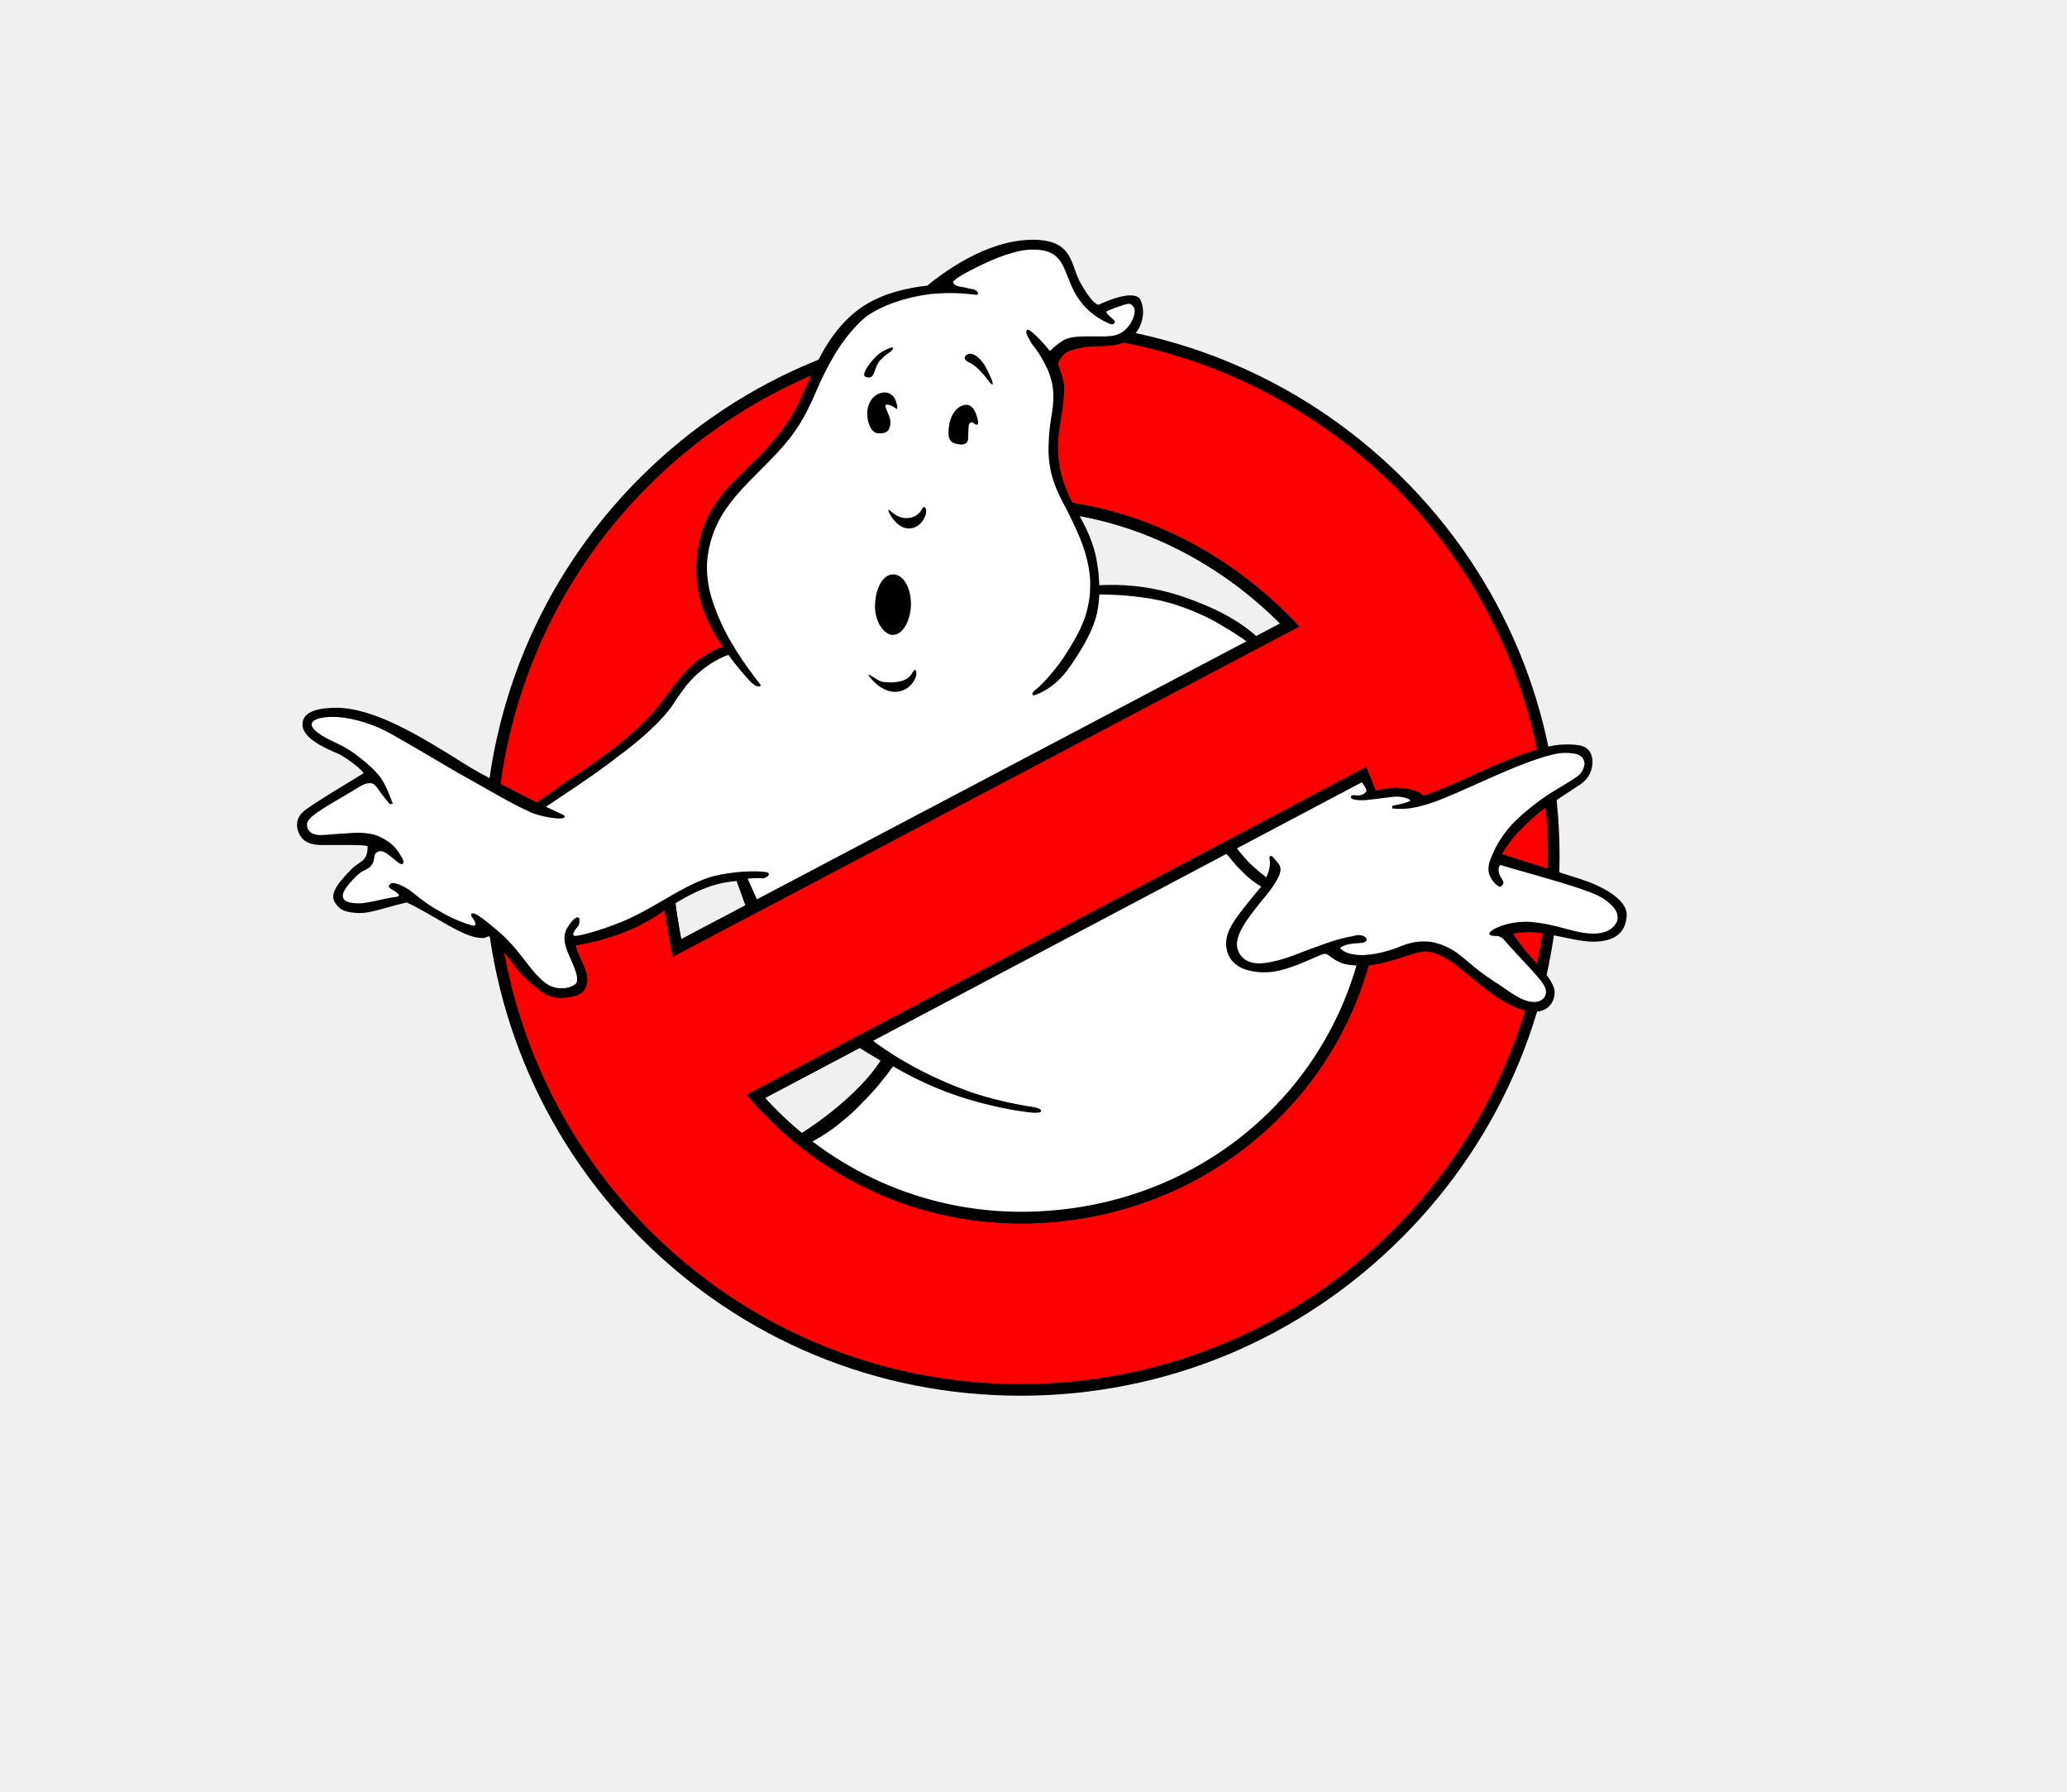
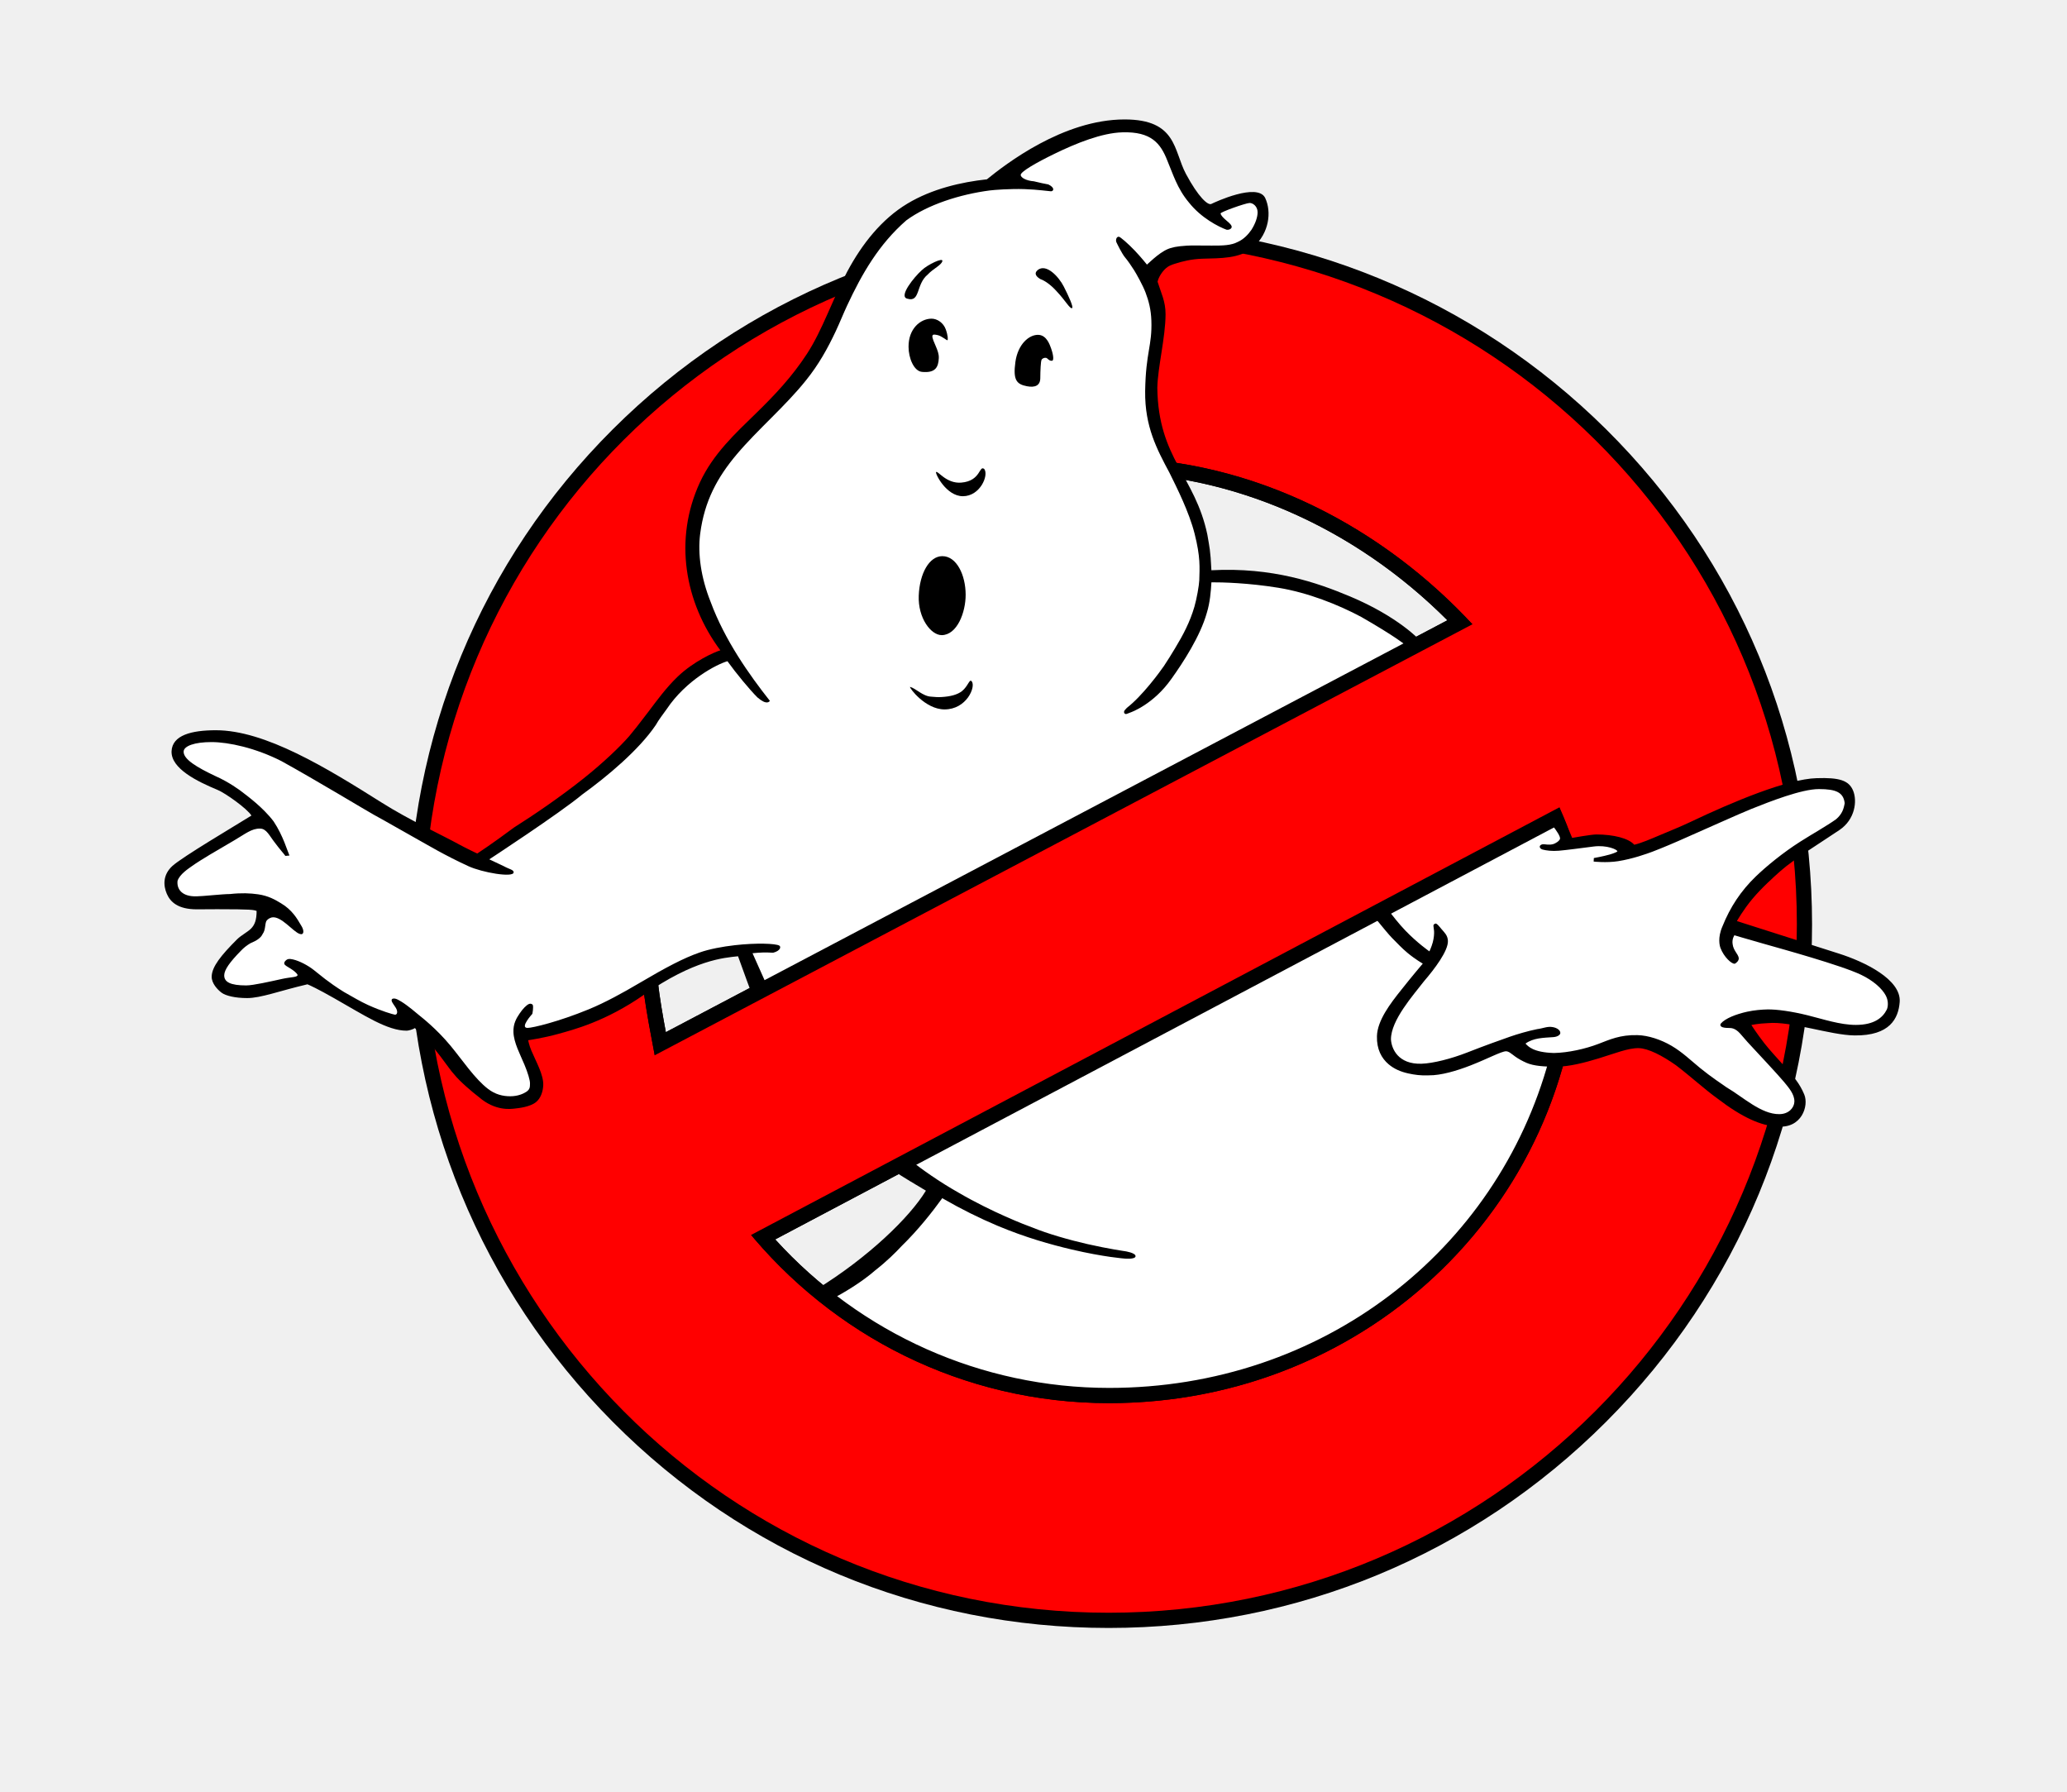
- <svg xmlns="http://www.w3.org/2000/svg" version="1.1" id="Layer_1" x="0px" y="0px" width="967px" height="838.067px" viewBox="0 0 967 838.067" enable-background="new 0 0 967 838.067" xml:space="preserve">
+ <svg xmlns="http://www.w3.org/2000/svg" version="1.1" id="Layer_1" x="0px" y="0px" width="741px" height="642.2px" viewBox="80 69.333 741 642.2" enable-background="new 80 69.333 741 642.2" xml:space="preserve">
  <path d="M655.746,223.163c-47.53-47.074-110.857-73.011-178.306-73.011c-67.385,0-130.491,25.937-177.741,73.032  c-47.271,47.119-73.296,110.162-73.296,177.478c0,67.428,26.024,130.753,73.274,178.311  c47.335,47.638,110.466,73.861,177.761,73.861c67.361,0,130.687-26.224,178.307-73.861c47.643-47.622,73.861-110.95,73.861-178.311  C729.607,333.41,703.365,270.368,655.746,223.163z M477.614,566.796c-45.658,0-88.915-19.306-119.713-53.229l278.434-147.284  c0.608,1.592,0.98,2.901,1.285,4.449c2.269,11.455,3.426,23.364,3.426,35.36C641.046,496.206,569.251,566.796,477.614,566.796z   M477.176,238.759c44.219,0.152,88.195,19.349,121.701,52.9L318.7,439.294c-2.181-11.671-4.168-23.775-3.774-37.021v-0.171  C314.926,312.031,387.697,238.759,477.176,238.759z" />
  <path fill="#FF0000" d="M477.448,155.604c-136.255,0-245.596,108.81-245.596,245.063c0,136.259,109.339,246.712,245.596,246.712  c136.251,0,246.71-110.453,246.71-246.712C724.158,264.412,613.699,155.604,477.448,155.604z M477.621,572.251  c-52.642,0-99.371-24.403-130.123-62.427c-14.668-18.135-26.446-38.932-32.752-62.092c-2.681-14.315-5.771-28.95-5.27-45.631  c0-93.368,74.325-168.784,167.692-168.784c53.533,0.181,99.527,26.175,130.701,59.806c15.037,18.458,24.728,41.09,31.176,65.714  c2.184,4.726,3.229,7.319,3.926,10.83c2.315,11.66,3.535,23.833,3.535,36.424C646.504,499.464,570.986,572.251,477.621,572.251z" />
  <path fill="#FFFFFF" d="M482.167,569.526c-60.555,0.965-108.285-33.188-106.088-34.656c6.616-4.412,18.305-12.386,23.375-17.879  c3.264-3.517,8.046-7.738,10.726-11.451c1.679-2.328,5.729-7.323,6.907-8.725c-1.025-2.536-21.965-16.166-21.965-16.166  c-38.043-26.222-42.161-56.671-45.568-63.278l-2.567-7.497c-2.03,0.268-16.15,2.752-18.427,3.542  c-5.854,2.046-11.318,6.311-20.723,11.86c-20.723,13.088-41.173,14.316-41.173,14.316s5.542,16.055,5.52,17.586  c-0.014,1.83,0.02,6.992-8.488,7.042c-8.869,0-16.669-7.56-22.392-15.219c-4.124-5.517-8.57-10.821-14.315-14.043  c-4.242,1.952-18.15-3.575-27.266-8.726c-5.927-3.35-7.083-4.611-8.318-5.453c-2.592-1.77-10.208,0.639-11.702,1.009  c-6.68,1.648-11.088,2.728-14.698,2.728c-3.77,0-6.604-3.018-6.573-4.485c0.062-2.565,0.731-6.795,5.688-11.396  c2.416-2.243,6.307-4.137,7.924-6.123c0.045-0.117,3.311-6.561,3.378-6.712c-0.014,0,0.478-1.9-0.243-2.425  c-2.218-1.612-10.64-1.05-20.981-1.05c-1.458,0-2.863,0.019-4.172,0.034c-1.135,0.013-2.195,0.025-3.138,0.025  c-5.358,0-4.449-2.66-4.838-4.188c-0.982-3.813,2.515-8.883,5.453-10.499c1.475-0.83,5.687-3.469,10.906-6.545  c5.15-3.035,12.907-7.251,14.317-8.044c0.499-1.473-5.072-7.127-9.897-10.05c-1.783-1.082-4.346-2.195-7.051-3.371  c-6.864-2.989-12.432-5.854-12.228-10.3c0.177-3.858,2.25-6,11.271-6l5.953,0.369c16.333,0.246,56.693,26.511,58.807,27.898  c7.118,4.685,30.688,16.519,30.688,16.519s5.781-3.61,16.801-11.52c4.052-2.906,13.492-8.372,16.359-10.771  c6.04-5.019,23.279-19.084,29.449-28.223c7.634-13.905,22.155-21.643,28.355-24.541c-0.24-0.574-14.968-26.224-13.088-40.764  c2.556-19.859,11.694-30.788,24.132-43.082c3.572-3.526,8.97-9.846,12.407-13.634c6.841-7.57,12.583-18.521,16.769-27.675  c5.273-11.52,10.607-22,21.134-30.676c9.098-7.376,15.153-9.403,24.269-10.633c2.122-0.267,12.051-1.633,16.086-2.317  c-0.692-0.632,2.047-6.271,7.634-8.726c16.906-9.271,30.111-10.771,30.541-10.771c12.099,0,15.843,3.248,18.543,9.816  c1.387,3.39,3.466,11.079,6.542,14.724c3.99,4.737,5.797,6.748,8.453,6.546c1.773-0.137,4.174-2.861,4.771-3  c4.088-0.954,11.605-2.895,12.541-1.364c1.939,3.18-1.746,14.643-7.77,17.316c-4.453,1.983-13.865,1.636-20.725,1.636  c0,0-9.654,3.784-11.268,6.271c-0.957,1.465,2.714,8.096,2.998,16.042c0.154,4.627-1.182,10.354-1.683,13.611  c-0.526,3.405-1.257,4.79-1.366,11.929c-0.191,11.958,11.348,35.688,15.951,45.536c5.104,10.888,4.025,21.677,4.025,21.677  s33.117,0.493,49.104,9.018c13.097,7.006,20.021,9.965,25.679,16.614c5.652,6.647,18.008,41.456,18.008,41.456l28.493,17.174  c1.434,0.745,7.081,6.993,8.533,12.262c5.657-0.293,10.431-3.288,14.178-1.628c5.144,2.279,9.262,3.962,9.818,3.813  c4.27-1.156,15.372-5.067,25.449-9.998c6.503-3.181,14.275-6.583,16.904-7.635c7.217-2.886,20.984-6.905,27.549-6.905  c0.292,0,8.263,2.927,8.263,8.541c0,4.411-5.886,6.606-17.267,14.362c-5.242,3.568-12.354,8.108-15.454,11.087  c-8.703,8.392-10.731,11.819-10.263,16.228c0.273,2.447,6.438,3.285,10.629,4.859c2.925,1.096,8.289,2.462,13.449,3.82  c7.439,1.95,17.32,5.025,21.633,7.086c2.438,1.165,12.737,8.018,12.176,13.995c-0.627,7.213-6.112,9.091-12.541,9.091  c-6.388,0-14.599-3.019-19.814-4.363c-3.978-1.026-11.816-0.911-11.816-0.911c-5.219,0.104-11.082-0.834-9.674,3.34  c0.174,0.515,0,0,0.276,0.457c2.942,4.914,11.305,12.516,14.874,15.77c0.627,0.572,1.135,1.031,1.479,1.354  c1.828,1.72,4.908,8.478,3.59,11.805c-0.545,1.388-4.762,4.365-9.271,4.365c-6.413,0-21.871-11.882-24.361-13.815  c-7.188-5.617-15.923-14.326-25.266-14.541c-0.293-0.009-28.357,7.271-28.357,7.271c-0.459,1.49-8.168,27.527-24.362,51.08  C591.782,532.624,542.721,568.555,482.167,569.526z" />
  <path d="M635.336,449.002c-18.65,68.629-81.252,117.794-157.722,117.794c-45.658,0-88.915-19.306-119.713-53.229l280.484-148.338  l0.242-7.921c-6.445-24.029-16.037-46.111-30.76-64.186c-26.795-28.907-64.539-52.171-108.609-58.252c-0.007,0-0.014,0-0.021-0.003  l2.777,5.966c35.538,5.802,69.652,23.581,96.862,50.827L318.7,439.294c-1.146-6.14-2.241-12.401-2.962-18.884  c0-0.008-0.002-0.02-0.002-0.029l-5.118,3.172c0.002,0.02,0.002,0.031,0.004,0.048c1.059,8.327,2.652,16.274,4.123,24.128  c6.306,23.161,18.083,43.957,32.751,62.092c30.754,38.022,77.484,62.427,130.124,62.427c78.466,0,144.307-51.417,163.33-123.25  h-5.613V449.002z" />
  <path d="M426.178,282.489c0.012,6.319-3.029,14.389-8.546,14.497c-3.953,0.004-8.577-6.176-8.271-14.156  c0.31-7.977,3.772-14.157,8.453-14.157C422.951,268.672,426.16,275.441,426.178,282.489z" />
  <path d="M413.872,319.038c-3.035-0.102-5.592-3.006-7.636-3.512c-0.34,0.271,5.452,8.079,12.375,8.079  c7.906,0,11.281-8.113,9.748-10.056c-0.835-1.059-1.246,1.676-3.478,3.477c-1.602,1.291-4.191,1.977-7.408,2.146  C416.052,319.262,415.27,319.14,413.872,319.038z" />
  <path d="M415.576,238.53c-0.409,0.446,3.61,8.658,9.61,8.658c6.17,0,9.341-7.498,7.668-9.749c-1.905-1.53-1.114,4.288-8.247,4.875  C419.224,242.758,416.189,237.917,415.576,238.53z" />
  <path d="M419.03,187.336c-0.815-2.239-3.001-3.821-5.167-3.785c-4.001,0.07-8.199,3.675-8.157,10.088  c0,4.023,1.899,8.697,4.801,8.986c4.888,0.486,5.896-1.755,6.045-4.929c0.071-1.485-0.49-2.84-0.994-4.057  c-0.564-1.353-1.505-3.259-1.285-4c0.159-0.535,0.895-0.407,1.865-0.196c1.43,0.312,3.237,1.933,3.5,1.832  C419.894,191.179,419.848,189.575,419.03,187.336z" />
  <path d="M456.783,194.131c-0.421-1.106-1.507-4.594-4.431-4.772c-3.373-0.206-7.463,3.305-8.349,9.748  c-0.89,6.461,0.445,7.941,4.125,8.658c2.963,0.578,4.786-0.269,4.806-2.897c0.022-2.628,0.153-6.07,0.479-6.611  c0.322-0.544,1.113-0.777,1.638-0.649c0.521,0.129,0.985,1.106,2.043,1.037C458.153,198.577,457.208,195.235,456.783,194.131z" />
  <path d="M405.282,176.395c4.738,1.395,2.965-5.114,7.329-8.692c1.975-2.113,4.841-3.306,5.216-4.771  c0.373-1.466-5.319,1.261-7.362,3.237C407.738,168.59,401.977,175.68,405.282,176.395z" />
  <path d="M451.981,166.135c-1.503,1.33-0.315,2.472,1.055,3.271c1.233,0.375,3.59,1.899,5.693,4.262  c3.197,3.348,4.805,6.443,5.589,6.101c0.631-0.238-1.228-4.328-2.931-7.667C459.578,168.521,455.08,163.649,451.981,166.135z" />
  <path d="M157.388,331.069c-8.81,0-15.614,1.81-15.883,7.499c-0.271,6.271,9.31,10.901,16.543,13.906  c2.713,1.126,10.52,6.641,12.089,9.179c-5.889,3.677-24.884,14.883-28.361,18.087c-3.474,3.206-3.226,7.047-1.976,9.952  c1.249,2.908,3.966,5.569,10.761,5.569c0.957,0,5.868-0.041,7.326-0.041c12.401,0,13.04,0.224,14.11,0.622  c-0.012,3.155-0.64,4.947-2,6.322c-1.208,1.221-3.592,2.434-4.976,3.816c-5.732,5.724-9.051,9.817-9.135,13.362  c-0.056,2.441,2.074,4.688,3.546,5.795c1.471,1.103,4.885,1.93,9.162,1.93c4.989,0,11.461-2.549,21.617-4.933  c0.979,0.397,3.533,1.56,9.566,4.979c10.903,6.167,19.017,11.644,26.022,11.644c0.663,0,2.365-0.491,2.912-0.942  c7.509,6.749,12.146,14.644,14.133,16.632c1.897,2.42,6.521,6.357,8.816,8.09c5.895,5.138,11.516,4.283,12.862,4.135  c1.344-0.146,5.441-0.55,7.635-2.318c1.734-1.395,2.491-3.871,2.59-5.999c0.182-3.769-2.63-8.577-4.273-12.497  c-0.774-1.844-1.134-3.68-1.134-3.68s5.439-0.769,10.815-2.272c5.377-1.501,16.858-4.385,30.674-13.999  c18.064-12.562,28.705-13.297,33.753-13.824c1.065,2.965,5.211,14.48,5.794,15.648c0.671,1.345,5.188-3.773,5.188-3.773  l-5.787-12.961c2.671-0.285,4.647-0.352,7.374-0.182c2.692-0.681,2.891-2.17,2.216-2.556c-1.339-0.762-8.252-1.016-15.909-0.145  c-4.325,0.49-9.156,1.369-12.688,2.634c-5.688,1.983-11.83,5.199-21.679,11.009c-5.798,3.42-12.072,6.89-18.121,9.375  c-10.6,4.355-20.008,6.632-21.858,6.632c-2.909,0,1.727-5.041,1.727-5.041s0.499-2.362,0.134-3.271  c-0.304-0.249-0.756-0.505-1.316-0.275c-0.981,0.406-2.258,1.769-3.375,3.421c-1.118,1.65-2.348,3.638-2.215,6.715  c0.135,3.751,2.33,7.776,3.955,11.659c1.202,2.873,1.989,5.521,1.974,6.65c-0.016,1.314,0.031,2.193-1.396,3.095  c-1.023,0.647-2.912,1.529-5.623,1.545c-2.725,0.017-5.426-0.663-7.976-2.601c-4.774-3.634-9.191-10.308-13.429-15.441  c-5.102-6.178-10.527-10.346-11.078-10.805c-1.252-1.045-4.354-3.708-6.682-5.114c-0.756-0.458-1.522-0.894-2.113-1.024  c-0.601-0.133-1.018,0.043-1.09,0.103c-0.444,0.376-0.134,0.937,0.035,1.261c0.373,0.717,1.334,1.867,1.566,2.557  c0.447,1.316-0.066,1.914-0.716,1.807c-0.644-0.109-4.613-1.203-9.611-3.479c-2.681-1.215-5.487-2.895-8.624-4.668  c-2.766-1.71-5.109-3.402-6.68-4.6c-2.53-1.938-3.742-3.049-5.044-3.956c-2.113-1.468-5.182-2.998-7.397-3.237  c-1.002-0.111-1.379,0.249-1.773,0.61c-0.473,0.44-0.712,1.046-0.134,1.568c0.364,0.38,1.668,1.025,2.795,1.84  c0.957,0.691,1.689,1.473,1.647,1.761c-0.114,0.794-2.404,0.669-5.466,1.34c-4.477,0.983-10.479,2.353-12.951,2.353  c-5.677,0-7.942-1.225-7.873-3.683c0.044-1.922,1.976-4.67,6-8.758c0.914-0.983,2.116-1.943,3.408-2.693  c2.146-0.886,3.741-1.888,4.364-3.308c1.052-1.424,0.781-3.316,1.294-4.568c0.228-0.401,0.835-1.065,1.944-1.361  c3.373-0.682,7.635,5.111,10.022,5.896c1.512,0.56,1.873-1.057,0.408-3.238c-1.265-2.166-3.104-5.385-7.09-7.739  c-2.09-1.277-4.512-2.667-8.182-3.204c-2.849-0.415-6.032-0.545-10.088-0.101c-2.733,0-9.922,0.819-11.963,0.819  c-5.25,0.167-7.191-2.558-6.852-5.557c0.783-2.385,3.937-4.399,5.318-5.386c2.862-2.046,8.9-5.57,15.029-9.134  c3.834-2.231,6.237-4.297,9.237-4.193c2.285-0.035,3.423,2.65,5.182,4.873c1.772,2.419,3.6,4.422,3.886,4.907l1.466-0.134  c-0.648-1.364-2.25-7.088-5.658-12.203c-3.876-5.157-9.922-9.48-10.668-10.088c-1.5-1.229-5.556-4.125-10.19-6.17  c-6.58-3.101-11.551-6.039-11.418-8.826c0.093-1.963,3.874-3.385,10.021-3.375c6.147,0.013,15.78,2.103,25.052,6.827  c12.361,6.817,31.002,18.09,33.2,19.274c3.679,1.983,9.727,5.502,14.609,8.22c4.901,2.726,10.413,6.111,19.199,10.158  c4.964,2.287,16.053,4.19,16.223,2.248c0.103-0.953-1.499-1.124-3.545-2.248c-2.352-1.094-5.181-2.453-5.181-2.453  s25.266-16.524,33.333-23.248c8.816-6.361,20.313-15.943,26.359-24.902c0.968-1.781,2.747-4.073,3.864-5.637  c6.998-10.499,18.059-16.159,21.813-17.224c3.099,4.322,7.955,10.182,10.726,12.951c3.408,2.954,4.26,1.503,4.499,1.272  c-7.355-9.286-16.24-21.855-21.269-35.538c-3.453-8.635-4.653-17.179-3.727-24.359c1.523-11.807,6.239-20.319,13.087-28.446  c7.529-8.937,17.478-17.304,24.904-26.632c4.497-5.579,7.678-11.306,10.637-17.587c1.357-2.887,2.713-6.281,4.046-9.135  c5.271-11.288,11.315-21.905,21.222-30.539c7.635-5.612,19.188-9.329,29.958-10.725c1.558-0.194,7.14-0.637,12.34-0.477  c4.74,0.145,9.124,0.797,9.576,0.785c0.95-0.03,1.499-1.262-0.952-2.456c-1.119-0.168-3.17-0.647-5.183-1.125  c-2.726-0.205-4.669-1.294-4.736-2.248c-0.073-1.178,5.441-4.376,12.304-7.703c7.544-3.661,16.809-7.422,24.167-7.602  c10.354-0.319,13.668,3.988,16.055,10.02c2.001,4.687,3.519,10.068,7.804,15.152c4.4,5.558,10.643,8.688,13.462,9.732  c0.626,0.111,1.164-0.112,1.432-0.31c0.466-0.347,0.51-0.729,0.312-1.144c-0.613-1.253-3.502-2.781-3.879-4.354  c-0.123-0.517,8.861-3.687,10.35-3.772c1.194-0.069,2.896,1.159,2.924,3.271c0.016,1.771-0.775,4.091-2.205,6.34  c-1.108,1.588-2.693,3.365-4.887,4.341c-2.439,1.276-5.35,1.329-9.361,1.316c-1.746-0.004-4.355-0.019-6.104-0.034  c-4.053-0.034-7.291,0.476-8.182,0.813c-3.574,0.755-7.643,4.948-8.928,6.039c0,0-2.008-2.537-4.326-4.978  c-2.453-2.579-5.246-4.982-5.727-5.011c-1.015-0.058-1.177,1.356-0.91,1.944c0.269,0.587,2.031,4.227,3.136,5.499  c0.875,1.016,2.405,3.244,3.223,4.558c0.826,1.31,3.116,5.4,4.094,7.976c1.17,3.086,1.958,6.165,2.092,10.054  c0.318,9.179-2,11.202-2.226,25.312c-0.163,12.779,4.306,20.981,8.724,29.27c2.619,5.306,7.008,13.983,8.998,21.801  c2.148,8.452,1.807,12.134,1.682,16.736c-0.088,1.911-0.911,6.576-1.75,9.473c-1.587,5.454-4.036,10.11-6.92,14.862  c-1.162,1.914-2.797,4.609-3.979,6.342c-1.262,1.846-7.748,10.792-13.39,15.086c0.084,0.132-1.272,0.955-0.861,1.772  c0.41,0.816,1.27,0.137,2.134-0.136c0.43-0.135,8.36-2.956,14.813-12.133c4.206-5.88,10.317-15.293,12.636-23.542  c1.177-3.776,1.467-7.739,1.668-11.01c3.77-0.035,13.451,0.226,24.055,1.965c10.604,1.739,21.458,6.062,29.677,10.453  c12.133,6.955,15.903,10.091,15.903,10.091l5.053-1.77c0,0-7.676-8.407-25.003-15.68c-11.823-4.962-27.814-10.543-49.693-9.382  c-0.34-7.33-0.706-8.314-1.458-12.818c-4.43-20.996-17.606-27.243-17.926-52.559c0.151-7.484,2.908-17.901,2.953-26.357  c0.021-4.644-1.626-7.688-2.861-11.68c0.35-1.645,1.613-3.626,3.043-4.875c0.971-0.847,1.948-1.173,3.048-1.532  c2.712-0.886,6.102-1.72,9.937-1.842c6.392-0.201,13.539,0.064,18.281-4.112c5.678-5.078,6.637-12.626,4.248-17.703  c-2.818-5.544-18.092,1.585-19.293,2.184c-1.194,0.597-4.608-2.384-9.089-10.747c-4.479-8.363-3.179-19.541-21.992-19.541  c-22.084,0-42.785,16.139-49.366,21.462c-9.154,0.993-19.665,3.385-28.537,8.728c-9.19,5.534-16.255,14.455-21.534,24.346  c-5.312,9.953-8.824,20.891-14.453,29.493c-5.403,8.28-11.588,14.807-18.269,21.314c-7.431,7.238-15.314,14.481-20.086,24.724  c-9.476,20.469-5.47,43.075,7.315,60.215c-2.052,0.601-9.504,3.886-15.314,9.454c-4.085,3.913-7.453,8.553-10.499,12.588  c-3.045,4.036-5.77,7.466-6.861,8.726c-3.242,3.735-9.253,9.486-16.27,15.086c-8.436,6.731-18.222,13.365-24.995,17.632  c-7.846,5.854-13.213,9.352-13.213,9.352s-4.258-2.036-6.134-3.069c-7.186-3.938-18.075-8.859-28.189-15.235  C197.052,344.534,175.045,331.069,157.388,331.069z" />
  <path d="M437.585,508.672c10.074,4.23,19.135,6.753,26.541,8.496c11.619,2.738,19.039,3.271,19.039,3.271s3.886,0.377,3.921-0.852  c0.035-1.225-3.737-1.783-3.737-1.783s-6.01-0.852-13.44-2.543c-6.586-1.499-14.286-3.695-19.917-6.002  c-2.23-0.775-14.511-5.521-26.405-12.475c-13.869-7.822-24.042-17.26-24.042-17.26s-7.035,1.282-6.361,3.742  c0.575,2.104,5.749,4.647,7.272,5.73c3.3,2.333,8.228,5.112,11.474,7.107c-5.864,9.613-20.656,23.909-39.185,35.334l5.081,3.735  c4.737-2.501,11.016-6.212,16.002-10.575c3.929-3.059,7.189-6.266,9.374-8.623c6.032-5.896,10.908-12.1,14.586-17.178  C424.682,502.764,431.262,506.016,437.585,508.672z" />
  <path d="M569.126,393.579c0,0,7.912,9.94,9.872,11.906c1.96,1.962,3.572,3.719,5.566,5.375c2.836,2.352,5.488,3.854,5.488,3.854  s-4.088,4.806-7.6,9.271c-4.091,5.095-8.68,11.134-8.829,16.733c-0.126,4.705,1.647,7.908,4.159,10.055  c1.915,1.637,4.32,2.709,7.088,3.308c2.24,0.485,4.466,0.818,7.329,0.681c4.38,0.063,10.103-1.651,14.962-3.545  c6.236-2.428,11.072-5.078,12.748-5.078c0.985,0,1.9,0.897,3.308,1.91c1.077,0.771,2.518,1.582,4.055,2.248  c2.544,1.103,6.231,1.365,10.53,1.365c4.785,0,10.329-1.46,15.271-2.965c5.713-1.74,10.621-3.765,14.385-3.683  c3.41,0.072,8.43,2.655,13.361,6.136c5.289,4.025,10.329,8.656,14.827,11.893c8.934,6.852,15.901,9.907,21.579,10.055  c8.622,0.806,11.301-7.382,9.576-11.488c-1.725-4.104-3.726-6.255-7.226-10.258c-2.079-2.374-4.944-5.354-7.087-8.113  c-2.678-3.434-4.637-6.508-4.637-6.508s2.365-0.558,5.963-0.684c8.217-0.771,22.309,4.306,31.031,4.41  c12.694,0.146,15.725-6.127,16.176-11.951c0.624-8.045-12.45-14.418-21.859-17.403c-9.409-2.986-36.492-11.633-36.492-11.633  s2.264-4.032,5.547-7.954c3.341-3.991,7.719-7.898,10.132-10.044c4.707-4.195,15.587-10.91,21.132-14.68  c5.546-3.772,6.373-10.355,4.845-14.063c-1.524-3.706-4.978-4.753-13.114-4.48c-10.453,0.3-29.863,8.393-45.242,15.712  c-3.486,1.657-7.201,3.142-10.497,4.533c-3.761,1.589-7.021,3.011-9.612,3.614c-1.999-2.317-7.43-3.682-13.598-3.682  c-1.813,0-8.658,1.227-8.658,1.227l-5.387-12.953l-4.941,4.567c0,0,6.459,7.143,5.964,8.761c-0.216,0.704-1.516,1.629-2.595,1.895  c-1.388,0.343-2.612,0.003-3.369,0.003c-0.671,0-1.23,0.359-1.297,0.793c-0.064,0.434,0.359,0.938,1.025,1.114  c1.33,0.351,3.331,0.63,5.861,0.419c2.535-0.213,7.76-0.905,12.45-1.509c4.694-0.604,8.501,1.093,8.501,1.727  c0,0.16-1.227,0.714-2.748,1.146c-2.476,0.7-5.69,1.261-5.69,1.261l-0.071,1.262c0,0,4.553,0.524,8.762-0.135  c5.221-0.823,10.234-2.631,12.293-3.394c0.723-0.269,4.396-1.693,9.285-3.831c8.982-3.932,21.809-9.742,26.162-11.486  c6.721-2.688,18.053-7.144,24.27-7.135c6.215,0.008,8.772,1.228,9.224,5.044c-0.347,2.061-0.919,3.926-3.089,5.771  c-3.418,2.435-8.17,5.06-12.864,8.044c-6.271,3.99-12.229,8.909-15.903,12.451c-5.324,5.135-9.18,10.954-11.951,17.861  c-1.818,4.139-1.007,7.004-0.726,7.771c1.187,3.229,4.136,5.935,5.181,5.637c0.506-0.248,1.531-1.102,1.366-2.09  c-0.247-1.444-1.911-2.592-2.185-4.911c-0.309-1.863,0.635-3.179,0.635-3.179s3.457,1.043,10.18,2.955  c6.727,1.911,28.101,7.791,35.265,11.224c4.112,1.967,7.462,4.788,8.864,7.499c1.041,2.02,0.727,4.141,0.312,4.972  c-1.423,2.839-4.442,5.479-11.081,5.479c-5.656,0-11.59-2.033-17.315-3.452c-5.614-1.392-11.038-2.165-14.438-2.093  c-1.988,0.045-4.605,0.242-7.227,0.816c-3.931,0.864-7.838,2.401-9.375,4.193c-0.43,0.503-0.188,1.069,0.445,1.332  c0.803,0.328,2.145,0.28,2.522,0.308c0.577,0.032,2.011-0.103,3.884,1.975c2.285,2.696,3.385,3.843,4.16,4.672  c1.574,1.691,9.985,10.703,11.585,12.682c1.603,1.976,3.825,4.396,3.718,7.121c-0.086,2.131-2.01,4.431-5.422,4.431  c-6.506,0.067-13.051-6.203-18.845-9.576c-1.763-1.248-5.569-3.734-9.479-6.92c-3.345-2.725-6.392-5.729-10.36-8.043  c-3.676-2.144-8.233-3.695-12.167-3.783c-6.256-0.144-9.868,1.578-14.041,3.168c-4.594,1.752-10.704,3.139-15.885,3.238  c-7.433-0.205-9.262-2.393-10.19-3.375c2.826-2.047,6.326-2.063,9.986-2.318c1.689-0.117,2.58-0.966,2.488-1.531  c0.033-0.852-1.088-1.831-2.865-2.082c-1.772-0.307-3.383,0.504-5.416,0.748c-3.334,0.668-7.238,1.832-9.715,2.695  c-3.104,1.082-9.17,3.24-15.439,5.707c-5.73,2.235-12.148,3.861-16.263,4c-8.452,0.283-10.804-5.379-11.007-8.684  c-0.066-6.887,8.055-15.949,11.828-20.858c3.79-4.408,8.738-10.915,8.588-14.498c-0.1-2.034-1.238-2.957-2.226-4.134  c-0.903-1.084-1.8-2.26-2.298-2.046c-1.049,0.448-0.586,0.741-0.438,2.685c0.068,0.889-0.06,2.512-0.455,3.981  c-0.469,1.739-1.217,3.285-1.217,3.285s-4.353-3.017-8.635-7.476c-4.533-4.717-9.713-12.341-9.713-12.341l-3.875,2.094  L569.126,393.579z" />
  <g>
    <polygon fill="#FF0000" points="291.476,459.818 618.82,287.307 654.405,350.566 335.647,519.172  " />
  </g>
</svg>
